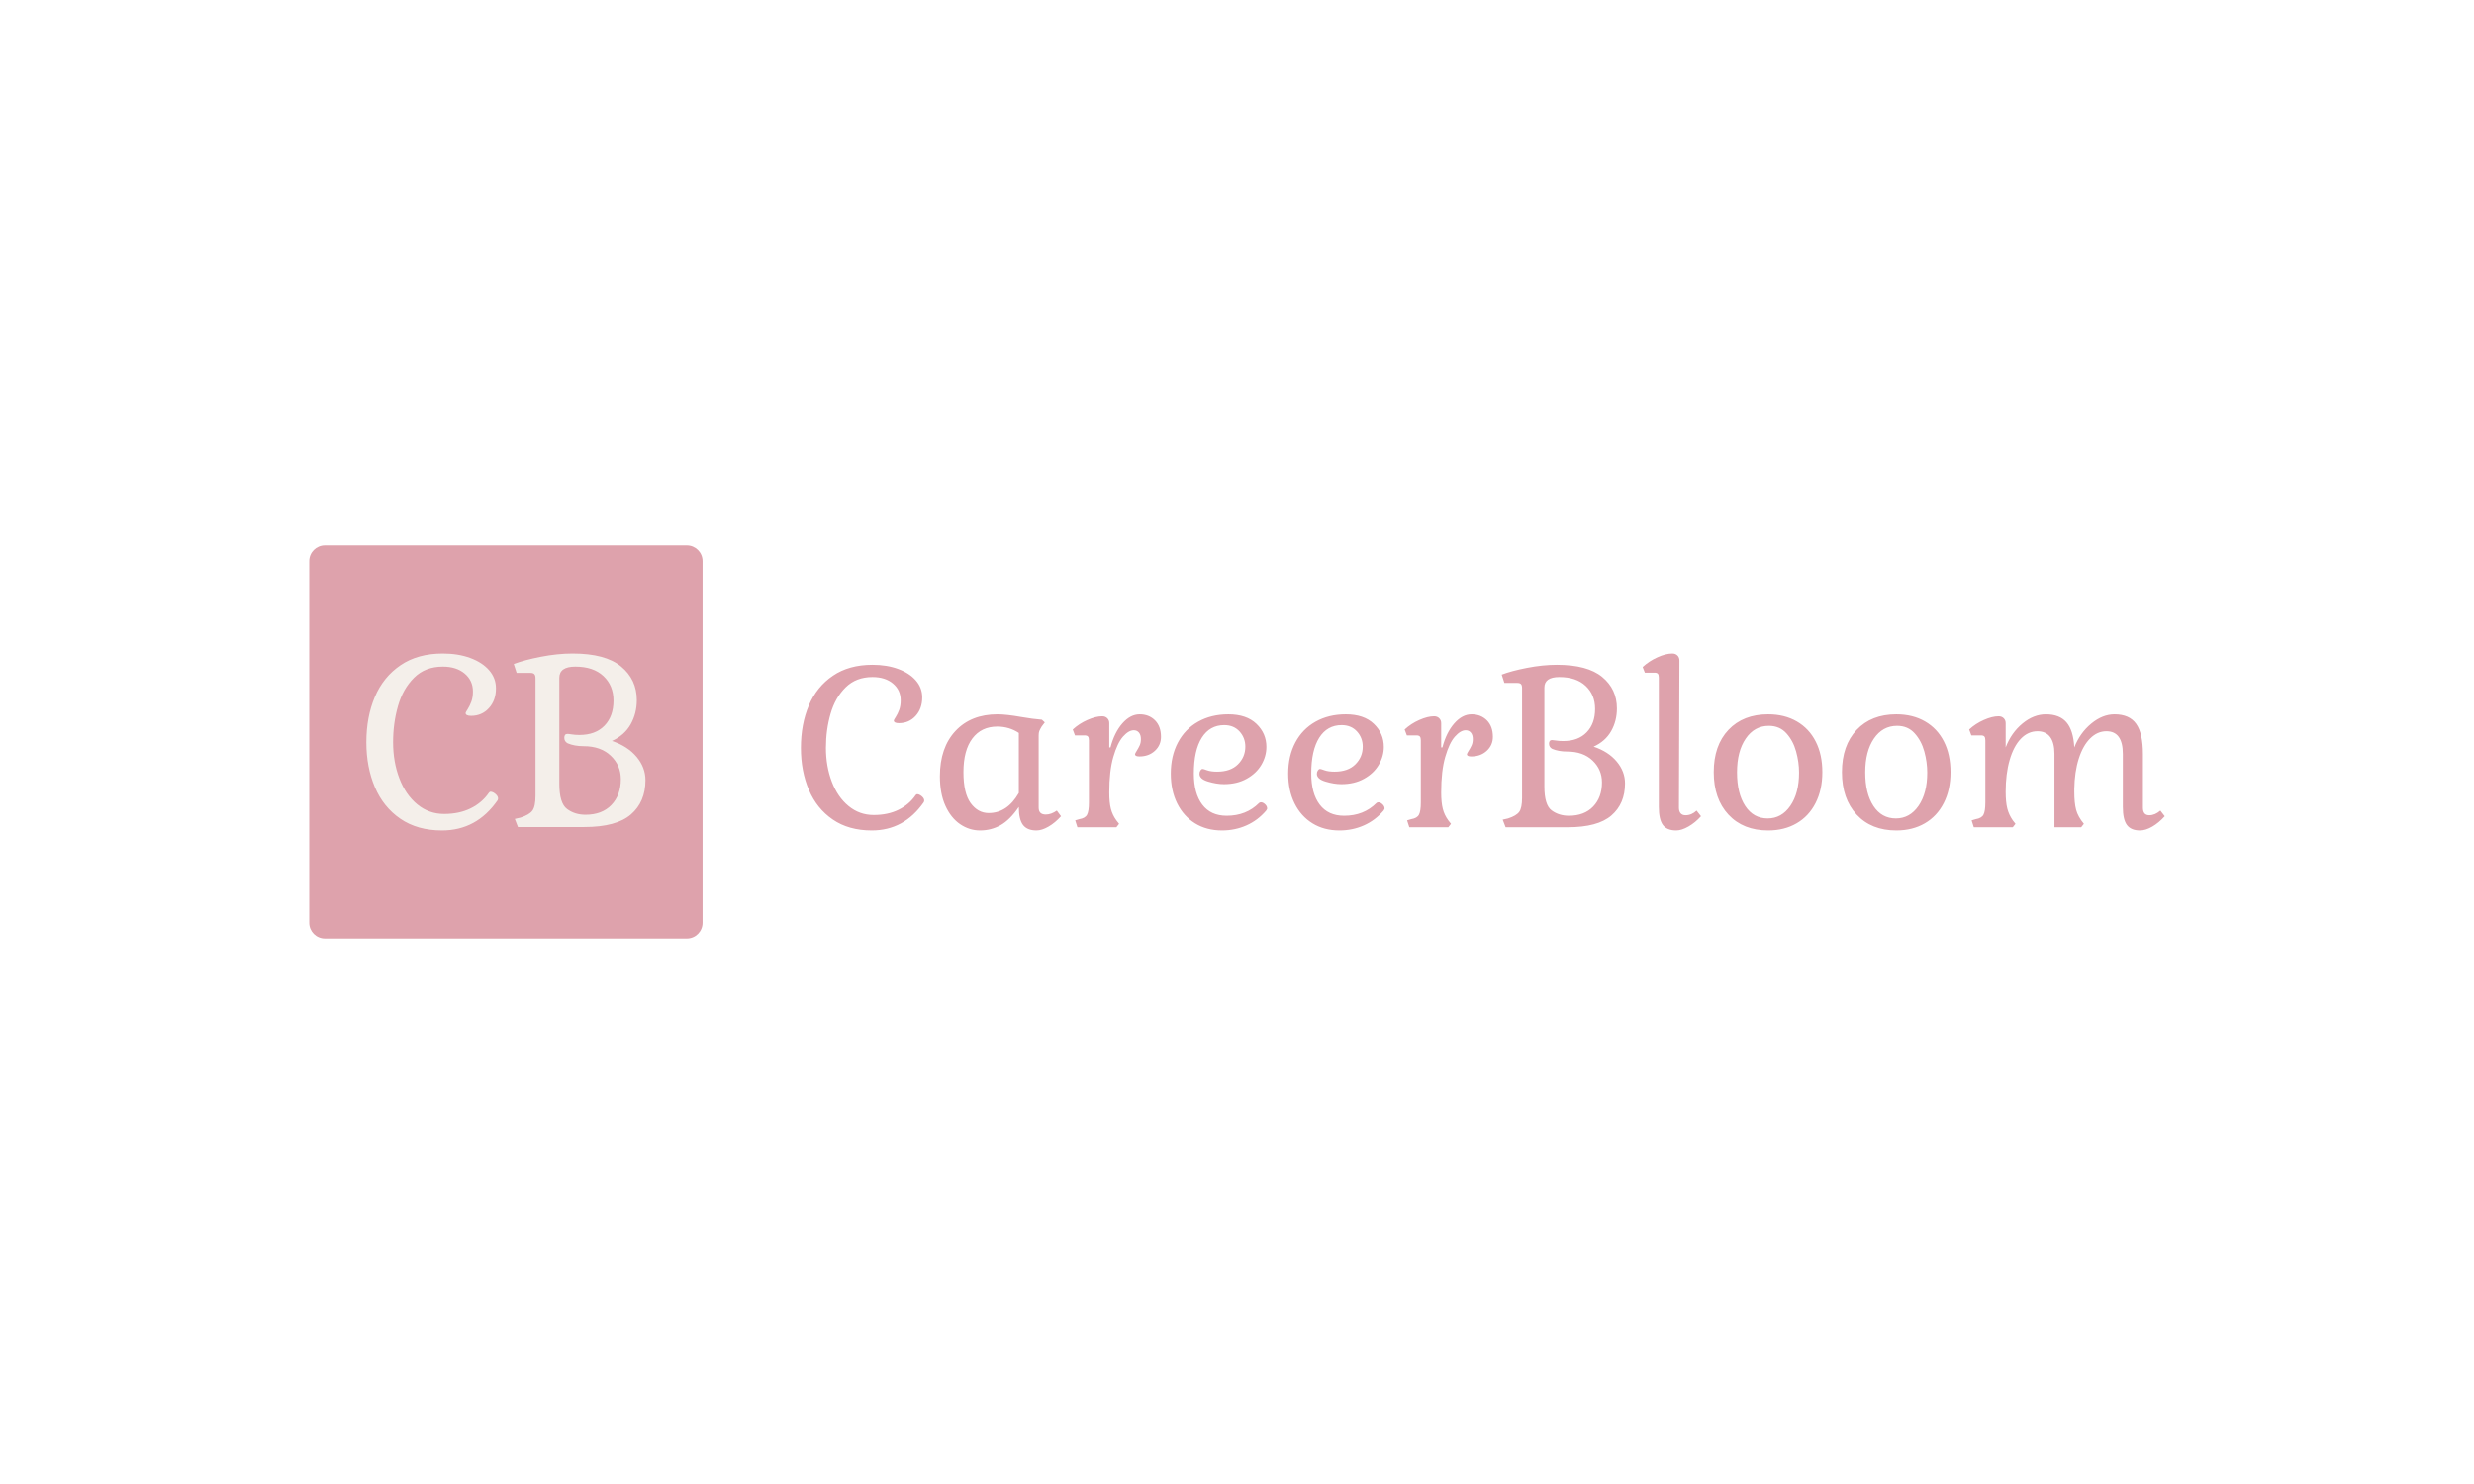
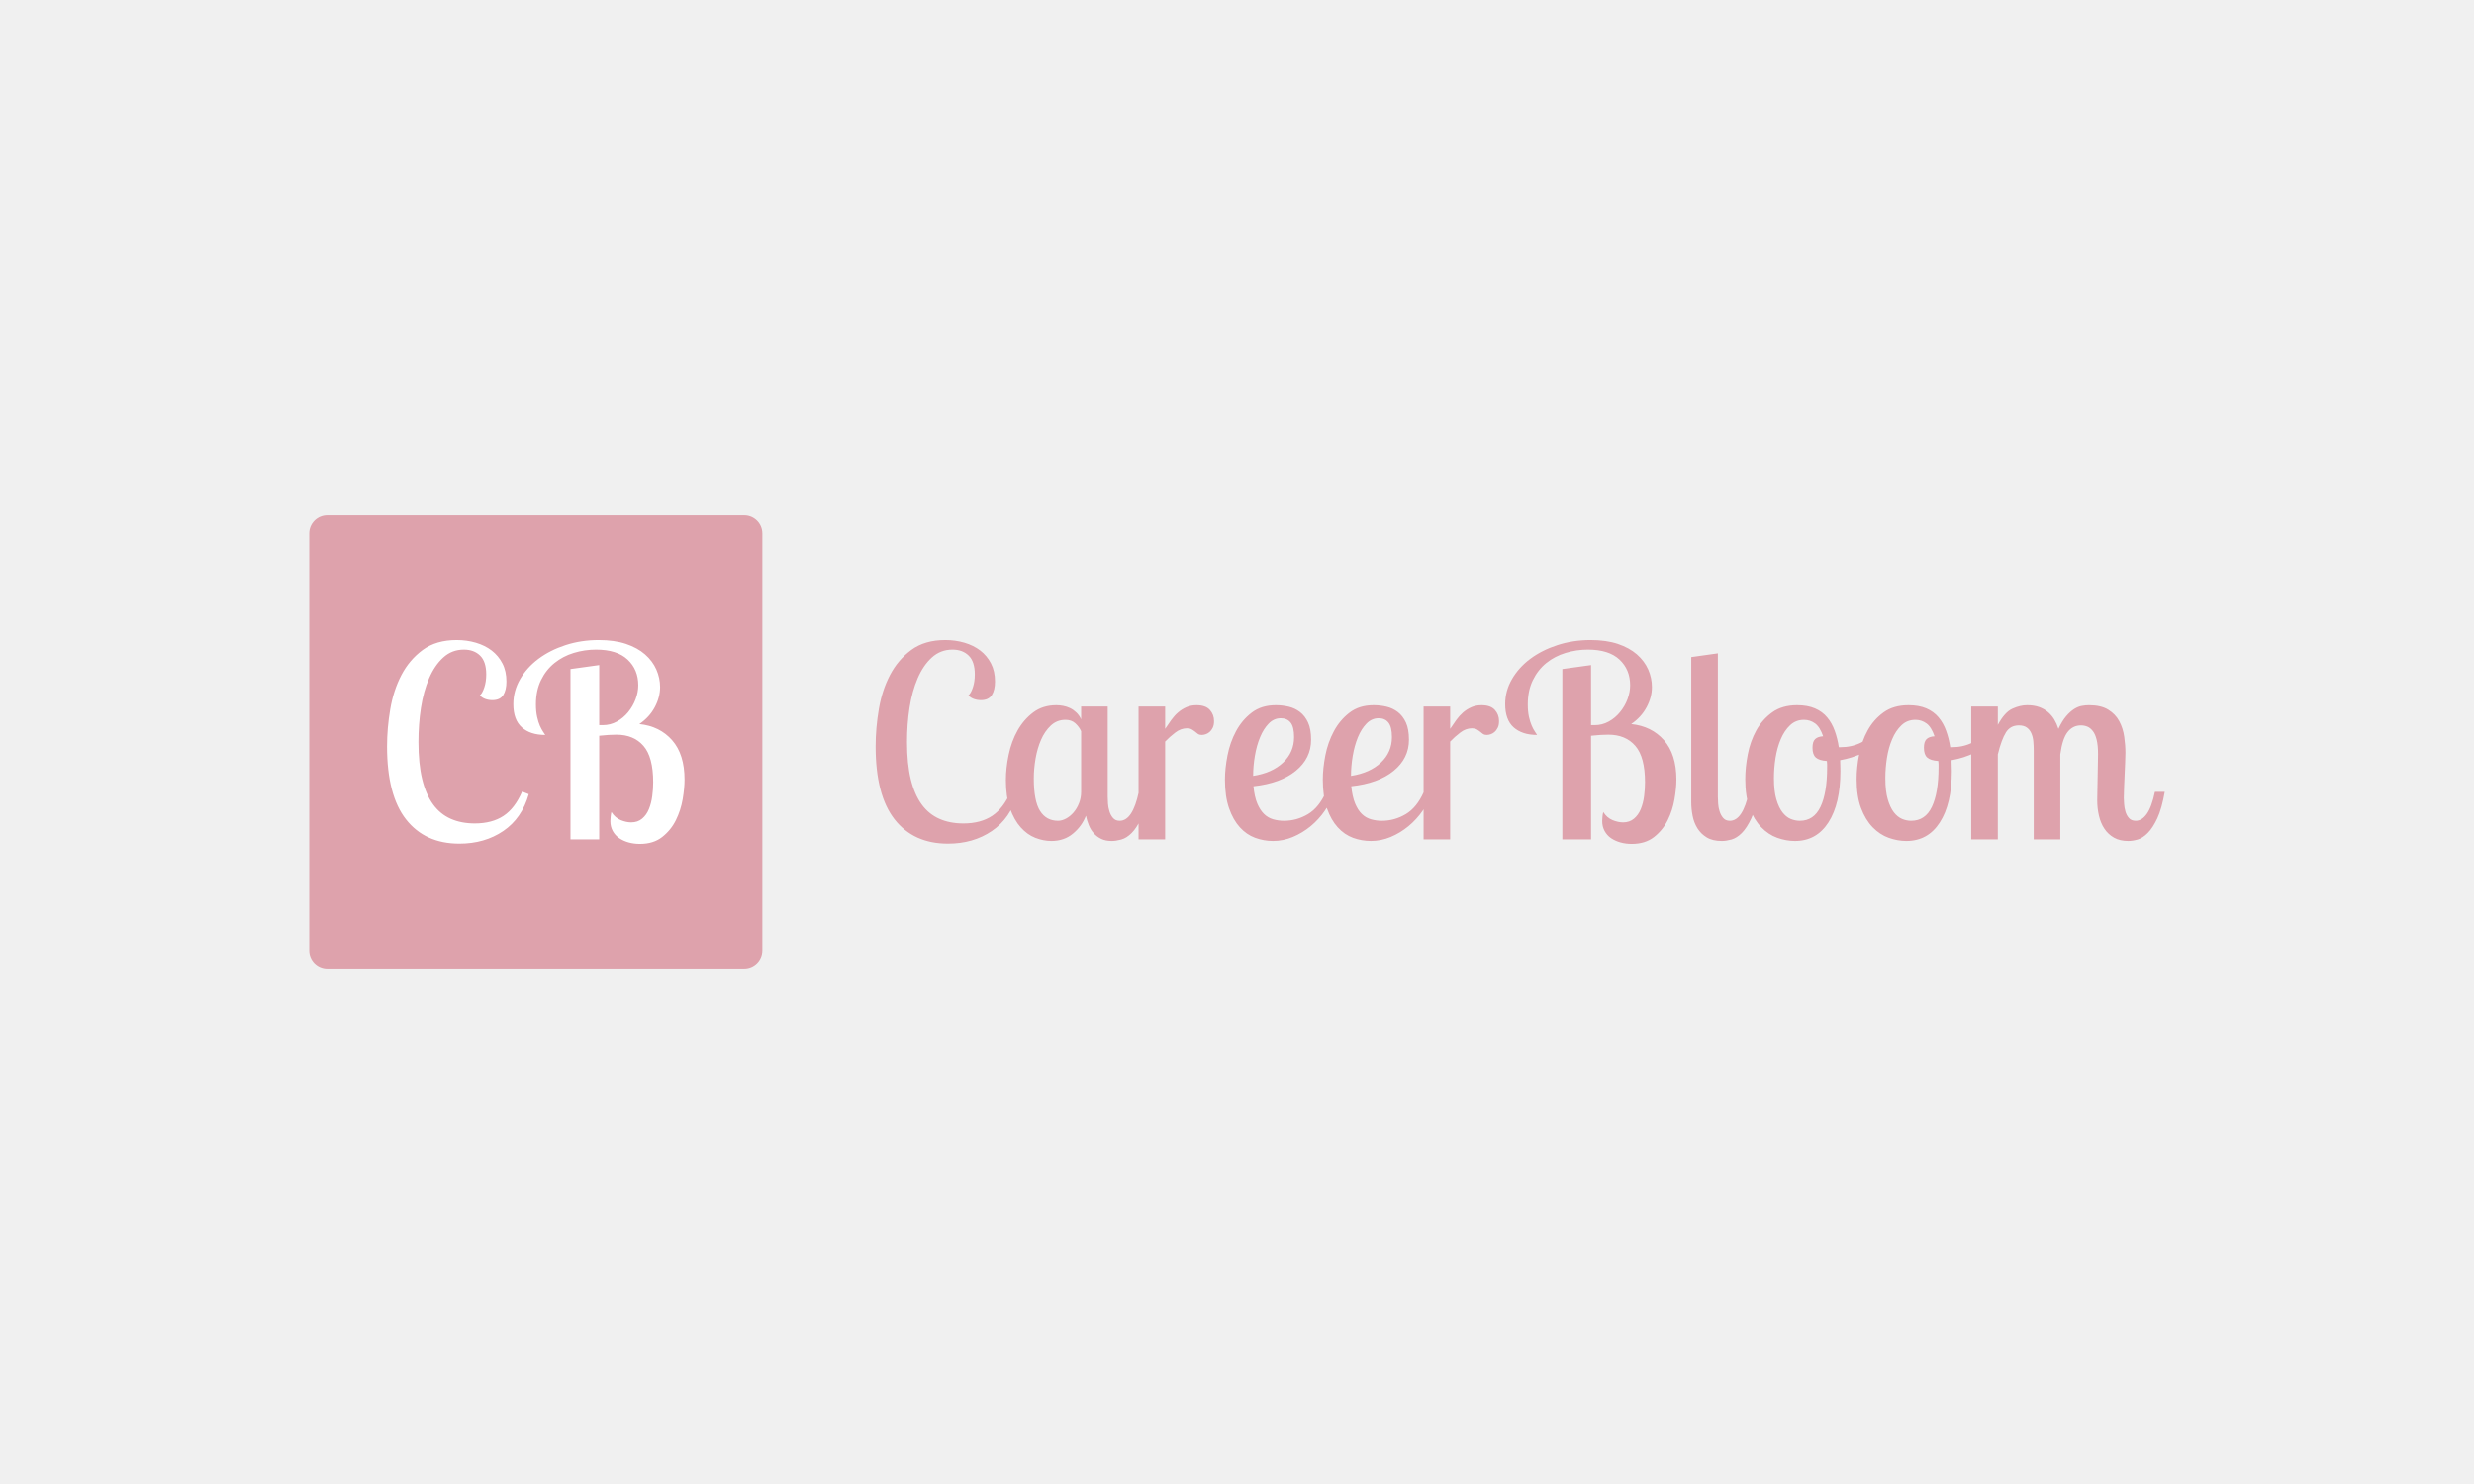
<svg xmlns="http://www.w3.org/2000/svg" version="1.1" width="100%" height="100%" viewBox="0 0 1000 600">
-   <rect width="1000" height="600" x="0" y="0" fill="#ffffff" />
+   <rect width="1000" height="600" x="0" y="0" fill="Transparent" />
  <g>
-     <rect width="333.333" height="333.333" rx="13.333" ry="13.333" y="284.305" fill="#dea2ac" transform="matrix(0.4769492,0,0,0.4769492,0,84.90959)" x="262.082" />
-     <path d="M374.61 525.971Q353.749 525.971 339.328 516.08Q324.907 506.22 317.697 489.242Q310.487 472.263 310.487 451.187L310.487 451.187Q310.487 429.679 317.697 412.701Q324.907 395.723 339.451 385.862Q353.995 375.971 375.288 375.971L375.288 375.971Q388.383 375.971 398.582 379.761Q408.782 383.521 414.544 390.176Q420.306 396.832 420.306 405.491L420.306 405.491Q420.306 415.69 414.328 422.253Q408.35 428.786 399.23 428.786L399.23 428.786Q394.577 428.786 394.577 426.351L394.577 426.351Q394.577 425.889 396.364 423.116Q398.12 420.343 399.476 416.707Q400.801 413.04 400.801 408.141L400.801 408.141Q400.801 398.835 393.806 392.949Q386.812 387.064 375.288 387.064L375.288 387.064Q360.405 387.064 350.976 396.401Q341.547 405.706 337.356 420.25Q333.135 434.763 333.135 451.187L333.135 451.187Q333.135 467.826 338.465 481.816Q343.765 495.774 353.656 503.878Q363.517 511.982 376.397 511.982L376.397 511.982Q389.246 511.982 398.921 507.206Q408.566 502.43 414.328 494.018L414.328 494.018Q415.006 493.124 415.653 493.124L415.653 493.124Q417.656 493.124 419.875 495.004Q422.093 496.883 422.093 498.886L422.093 498.886Q422.093 499.564 421.662 500.458L421.662 500.458Q403.913 525.971 374.61 525.971L374.61 525.971ZM438.948 523.075L436.298 516.203L441.167 515.094Q448.716 512.66 451.274 509.085Q453.831 505.542 453.831 496.452L453.831 496.452L453.831 397.048Q453.831 394.398 452.814 393.412Q451.828 392.395 449.61 392.395L449.61 392.395L437.839 392.395L435.405 384.846Q444.063 381.518 458.268 378.744Q472.442 375.971 485.322 375.971L485.322 375.971Q513.055 375.971 526.366 386.972Q539.677 397.941 539.677 415.474L539.677 415.474Q539.677 426.783 534.47 435.996Q529.262 445.209 518.601 450.078L518.601 450.078Q531.912 454.515 539.462 463.512Q547.011 472.479 547.011 483.356L547.011 483.356Q547.011 501.783 534.686 512.413Q522.36 523.075 495.09 523.075L495.09 523.075L438.948 523.075ZM496.2 512.66Q510.158 512.66 518.17 504.34Q526.15 496.021 526.15 482.463L526.15 482.463Q526.15 470.723 517.615 462.619Q509.049 454.515 494.628 454.515L494.628 454.515Q486.863 454.515 481.101 452.081L481.101 452.081Q478.235 450.54 478.235 447.428L478.235 447.428Q478.235 444.1 480.885 444.1L480.885 444.1Q481.995 444.1 484.645 444.531Q487.325 444.993 491.085 444.993L491.085 444.993Q504.612 444.993 512.284 437.105Q519.926 429.217 519.926 415.906L519.926 415.906Q519.926 403.056 511.391 395.076Q502.855 387.064 487.541 387.064L487.541 387.064Q474.014 387.064 474.014 396.616L474.014 396.616L474.014 486.253Q474.014 502.892 480.546 507.76Q487.11 512.66 496.2 512.66L496.2 512.66Z " fill="#f4efea" transform="matrix(0.4769492,0,0,0.4769492,0,84.90959)" />
-     <path d="M738.789 525.971Q719.257 525.971 705.754 516.71Q692.251 507.477 685.5 491.58Q678.749 475.683 678.749 455.948L678.749 455.948Q678.749 435.81 685.5 419.912Q692.251 404.015 705.869 394.783Q719.487 385.521 739.424 385.521L739.424 385.521Q751.686 385.521 761.236 389.07Q770.786 392.59 776.181 398.822Q781.576 405.054 781.576 413.161L781.576 413.161Q781.576 422.711 775.979 428.856Q770.382 434.973 761.842 434.973L761.842 434.973Q757.485 434.973 757.485 432.694L757.485 432.694Q757.485 432.261 759.159 429.664Q760.803 427.068 762.073 423.663Q763.313 420.23 763.313 415.642L763.313 415.642Q763.313 406.929 756.764 401.418Q750.215 395.908 739.424 395.908L739.424 395.908Q725.489 395.908 716.66 404.65Q707.831 413.363 703.908 426.981Q699.955 440.57 699.955 455.948L699.955 455.948Q699.955 471.528 704.946 484.627Q709.909 497.697 719.17 505.285Q728.403 512.873 740.463 512.873L740.463 512.873Q752.494 512.873 761.553 508.401Q770.584 503.929 775.979 496.052L775.979 496.052Q776.614 495.215 777.22 495.215L777.22 495.215Q779.095 495.215 781.172 496.975Q783.25 498.735 783.25 500.611L783.25 500.611Q783.25 501.245 782.846 502.082L782.846 502.082Q766.227 525.971 738.789 525.971L738.789 525.971ZM830.624 525.971Q821.478 525.971 813.688 520.663Q805.898 515.354 801.224 505.083Q796.55 494.811 796.55 480.039L796.55 480.039Q796.55 455.746 809.736 441.609Q822.921 427.5 845.367 427.5L845.367 427.5Q852.84 427.5 865.708 429.78L865.708 429.78Q875.287 431.453 882.961 432.059L882.961 432.059L885.442 434.338L882.759 437.887Q881.288 440.368 880.768 441.724Q880.249 443.08 880.249 445.36L880.249 445.36L880.249 506.641Q880.249 512.469 886.279 512.469L886.279 512.469Q890.867 512.469 895.627 509.122L895.627 509.122L899.176 513.911Q894.185 519.508 888.558 522.74Q882.961 525.971 878.403 525.971L878.403 525.971Q870.497 525.971 866.977 521.297Q863.429 516.623 863.429 506.006L863.429 506.006Q855.956 517.027 847.964 521.499Q839.972 525.971 830.624 525.971L830.624 525.971ZM837.895 511.199Q853.677 511.199 863.429 494.177L863.429 494.177L863.429 443.282Q855.321 437.887 845.165 437.887L845.165 437.887Q831.663 437.887 824.075 447.956Q816.487 458.025 816.487 476.519L816.487 476.519Q816.487 494.379 822.603 502.803Q828.749 511.199 837.895 511.199L837.895 511.199ZM913.082 523.259L911.207 517.431L914.756 516.392Q919.718 515.585 921.276 512.555Q922.834 509.555 922.834 502.284L922.834 502.284L922.834 449.514Q922.834 447.235 922.026 446.283Q921.19 445.36 919.112 445.36L919.112 445.36L911.005 445.36L909.13 440.368Q914.525 435.377 921.594 432.261Q928.662 429.145 934.058 429.145L934.058 429.145Q936.77 429.145 938.414 430.818Q940.088 432.492 940.088 434.973L940.088 434.973L940.088 455.544L941.126 455.544Q944.444 442.878 951.195 435.175Q957.947 427.5 965.852 427.5L965.852 427.5Q973.729 427.5 978.835 432.578Q983.913 437.685 983.913 446.6L983.913 446.6Q983.913 453.669 978.72 458.458Q973.527 463.219 965.65 463.219L965.65 463.219Q961.899 463.219 961.899 461.343L961.899 461.343Q961.899 460.738 963.342 458.458Q964.813 456.15 965.852 453.871Q966.891 451.592 966.891 448.476L966.891 448.476Q966.891 444.956 965.217 442.965Q963.573 441.003 960.861 441.003L960.861 441.003Q956.504 441.003 951.715 446.398Q946.954 451.794 943.521 463.652Q940.088 475.481 940.088 493.773L940.088 493.773Q940.088 502.284 941.444 507.564Q942.8 512.873 946.118 517.431L946.118 517.431L948.397 520.345L946.118 523.259L913.082 523.259ZM1035.644 525.971Q1022.546 525.971 1012.794 519.941Q1003.042 513.911 997.618 503.005Q992.223 492.099 992.223 477.76L992.223 477.76Q992.223 462.815 998.253 451.39Q1004.283 439.964 1015.391 433.732Q1026.498 427.5 1041.04 427.5L1041.04 427.5Q1056.418 427.5 1064.842 435.608Q1073.238 443.686 1073.238 455.111L1073.238 455.111Q1073.238 463.017 1068.997 470.287Q1064.727 477.558 1056.533 482.117Q1048.31 486.704 1037.318 486.704L1037.318 486.704Q1031.086 486.704 1023.815 484.511Q1016.545 482.347 1016.545 477.962L1016.545 477.962Q1016.545 476.317 1017.352 475.077Q1018.189 473.807 1019.228 473.807L1019.228 473.807Q1019.863 473.807 1023.065 474.961Q1026.296 476.116 1031.49 476.116L1031.49 476.116Q1042.915 476.116 1049.147 469.884Q1055.379 463.652 1055.379 454.91L1055.379 454.91Q1055.379 447.437 1050.503 442.042Q1045.627 436.646 1037.52 436.646L1037.52 436.646Q1025.258 436.646 1018.507 447.322Q1011.755 458.025 1011.755 477.76L1011.755 477.76Q1011.755 494.581 1018.91 504.044Q1026.095 513.507 1039.597 513.507L1039.597 513.507Q1056.216 513.507 1067.006 502.688L1067.006 502.688Q1067.641 502.082 1068.68 502.082L1068.68 502.082Q1070.324 502.082 1072.113 503.727Q1073.873 505.4 1073.873 507.275L1073.873 507.275Q1073.873 507.881 1073.44 508.401Q1073.036 508.92 1073.036 509.122L1073.036 509.122Q1065.968 517.431 1056.302 521.701Q1046.666 525.971 1035.644 525.971L1035.644 525.971ZM1135.154 525.971Q1122.055 525.971 1112.303 519.941Q1102.523 513.911 1097.127 503.005Q1091.732 492.099 1091.732 477.76L1091.732 477.76Q1091.732 462.815 1097.762 451.39Q1103.792 439.964 1114.9 433.732Q1126.008 427.5 1140.549 427.5L1140.549 427.5Q1155.927 427.5 1164.323 435.608Q1172.748 443.686 1172.748 455.111L1172.748 455.111Q1172.748 463.017 1168.478 470.287Q1164.236 477.558 1156.014 482.117Q1147.82 486.704 1136.798 486.704L1136.798 486.704Q1130.567 486.704 1123.296 484.511Q1116.025 482.347 1116.025 477.962L1116.025 477.962Q1116.025 476.317 1116.862 475.077Q1117.699 473.807 1118.737 473.807L1118.737 473.807Q1119.372 473.807 1122.575 474.961Q1125.806 476.116 1130.999 476.116L1130.999 476.116Q1142.425 476.116 1148.657 469.884Q1154.889 463.652 1154.889 454.91L1154.889 454.91Q1154.889 447.437 1150.013 442.042Q1145.108 436.646 1137.029 436.646L1137.029 436.646Q1124.767 436.646 1118.016 447.322Q1111.265 458.025 1111.265 477.76L1111.265 477.76Q1111.265 494.581 1118.42 504.044Q1125.604 513.507 1139.107 513.507L1139.107 513.507Q1155.725 513.507 1166.516 502.688L1166.516 502.688Q1167.15 502.082 1168.189 502.082L1168.189 502.082Q1169.834 502.082 1171.594 503.727Q1173.382 505.4 1173.382 507.275L1173.382 507.275Q1173.382 507.881 1172.95 508.401Q1172.546 508.92 1172.546 509.122L1172.546 509.122Q1165.477 517.431 1155.812 521.701Q1146.146 525.971 1135.154 525.971L1135.154 525.971ZM1194.358 523.259L1192.482 517.431L1196.002 516.392Q1200.994 515.585 1202.552 512.555Q1204.11 509.555 1204.11 502.284L1204.11 502.284L1204.11 449.514Q1204.11 447.235 1203.273 446.283Q1202.465 445.36 1200.388 445.36L1200.388 445.36L1192.28 445.36L1190.405 440.368Q1195.8 435.377 1202.869 432.261Q1209.938 429.145 1215.333 429.145L1215.333 429.145Q1218.045 429.145 1219.689 430.818Q1221.363 432.492 1221.363 434.973L1221.363 434.973L1221.363 455.544L1222.401 455.544Q1225.719 442.878 1232.471 435.175Q1239.222 427.5 1247.127 427.5L1247.127 427.5Q1255.004 427.5 1260.111 432.578Q1265.189 437.685 1265.189 446.6L1265.189 446.6Q1265.189 453.669 1259.995 458.458Q1254.802 463.219 1246.897 463.219L1246.897 463.219Q1243.175 463.219 1243.175 461.343L1243.175 461.343Q1243.175 460.738 1244.617 458.458Q1246.089 456.15 1247.127 453.871Q1248.166 451.592 1248.166 448.476L1248.166 448.476Q1248.166 444.956 1246.493 442.965Q1244.819 441.003 1242.136 441.003L1242.136 441.003Q1237.779 441.003 1232.99 446.398Q1228.201 451.794 1224.796 463.652Q1221.363 475.481 1221.363 493.773L1221.363 493.773Q1221.363 502.284 1222.719 507.564Q1224.046 512.873 1227.393 517.431L1227.393 517.431L1229.672 520.345L1227.393 523.259L1194.358 523.259ZM1275.979 523.259L1273.498 516.825L1278.056 515.787Q1285.125 513.507 1287.52 510.161Q1289.914 506.843 1289.914 498.331L1289.914 498.331L1289.914 405.256Q1289.914 402.774 1288.962 401.851Q1288.039 400.899 1285.962 400.899L1285.962 400.899L1274.94 400.899L1272.661 393.83Q1280.768 390.714 1294.069 388.118Q1307.37 385.521 1319.401 385.521L1319.401 385.521Q1345.367 385.521 1357.831 395.821Q1370.295 406.092 1370.295 422.509L1370.295 422.509Q1370.295 433.098 1365.419 441.724Q1360.543 450.351 1350.561 454.91L1350.561 454.91Q1363.025 459.064 1370.093 467.489Q1377.162 475.885 1377.162 486.069L1377.162 486.069Q1377.162 503.323 1365.621 513.276Q1354.11 523.259 1328.547 523.259L1328.547 523.259L1275.979 523.259ZM1329.586 513.507Q1342.684 513.507 1350.157 505.717Q1357.629 497.927 1357.629 485.233L1357.629 485.233Q1357.629 474.24 1349.637 466.652Q1341.646 459.064 1328.143 459.064L1328.143 459.064Q1320.872 459.064 1315.448 456.785L1315.448 456.785Q1312.765 455.342 1312.765 452.428L1312.765 452.428Q1312.765 449.312 1315.246 449.312L1315.246 449.312Q1316.285 449.312 1318.795 449.716Q1321.276 450.149 1324.796 450.149L1324.796 450.149Q1337.491 450.149 1344.646 442.763Q1351.801 435.377 1351.801 422.913L1351.801 422.913Q1351.801 410.882 1343.809 403.409Q1335.818 395.908 1321.478 395.908L1321.478 395.908Q1308.812 395.908 1308.812 404.852L1308.812 404.852L1308.812 488.781Q1308.812 504.361 1314.929 508.92Q1321.074 513.507 1329.586 513.507L1329.586 513.507ZM1420.584 525.971Q1412.678 525.971 1409.245 521.297Q1405.812 516.623 1405.812 506.006L1405.812 506.006L1405.812 396.341Q1405.812 394.061 1405.004 393.109Q1404.167 392.186 1402.09 392.186L1402.09 392.186L1393.983 392.186L1392.107 387.397Q1397.502 382.405 1404.571 379.203Q1411.64 375.971 1417.237 375.971L1417.237 375.971Q1419.949 375.971 1421.622 377.645Q1423.267 379.289 1423.267 382.001L1423.267 382.001L1422.863 506.641Q1422.863 509.757 1424.306 511.43Q1425.777 513.075 1428.46 513.075L1428.46 513.075Q1433.654 513.075 1437.808 509.122L1437.808 509.122L1441.559 513.911Q1436.77 519.307 1430.97 522.624Q1425.142 525.971 1420.584 525.971L1420.584 525.971ZM1498.483 525.971Q1477.277 525.971 1464.813 512.555Q1452.35 499.168 1452.35 476.519L1452.35 476.519Q1452.35 453.871 1464.813 440.686Q1477.277 427.5 1498.483 427.5L1498.483 427.5Q1512.39 427.5 1522.777 433.53Q1533.163 439.532 1538.76 450.553Q1544.386 461.574 1544.386 476.519L1544.386 476.519Q1544.386 491.465 1538.674 502.688Q1532.961 513.911 1522.575 519.941Q1512.188 525.971 1498.483 525.971L1498.483 525.971ZM1498.051 515.787Q1509.909 515.787 1517.266 505.083Q1524.652 494.379 1524.652 476.923L1524.652 476.923Q1524.652 468.008 1522.142 458.978Q1519.661 449.918 1513.948 443.6Q1508.235 437.252 1499.089 437.252L1499.089 437.252Q1486.827 437.252 1479.47 448.072Q1472.084 458.862 1472.084 476.721L1472.084 476.721Q1472.084 494.581 1479.037 505.198Q1486.019 515.787 1498.051 515.787L1498.051 515.787ZM1607.11 525.971Q1585.933 525.971 1573.469 512.555Q1561.005 499.168 1561.005 476.519L1561.005 476.519Q1561.005 453.871 1573.469 440.686Q1585.933 427.5 1607.11 427.5L1607.11 427.5Q1621.045 427.5 1631.432 433.53Q1641.819 439.532 1647.416 450.553Q1653.013 461.574 1653.013 476.519L1653.013 476.519Q1653.013 491.465 1647.3 502.688Q1641.588 513.911 1631.201 519.941Q1620.815 525.971 1607.11 525.971L1607.11 525.971ZM1606.706 515.787Q1618.535 515.787 1625.921 505.083Q1633.279 494.379 1633.279 476.923L1633.279 476.923Q1633.279 468.008 1630.797 458.978Q1628.316 449.918 1622.603 443.6Q1616.891 437.252 1607.745 437.252L1607.745 437.252Q1595.483 437.252 1588.097 448.072Q1580.74 458.862 1580.74 476.721L1580.74 476.721Q1580.74 494.581 1587.693 505.198Q1594.646 515.787 1606.706 515.787L1606.706 515.787ZM1813.602 525.971Q1805.927 525.971 1802.494 521.297Q1799.06 516.623 1799.06 506.006L1799.06 506.006L1799.06 461.141Q1799.06 441.84 1785.154 441.84L1785.154 441.84Q1777.451 441.84 1771.334 447.956Q1765.189 454.073 1761.669 465.21Q1758.149 476.317 1757.918 490.859L1757.918 490.859L1757.918 493.138Q1757.918 502.688 1759.476 508.516Q1761.034 514.315 1766.025 520.345L1766.025 520.345L1763.746 523.259L1741.097 523.259L1741.097 461.141Q1741.097 451.592 1737.462 446.716Q1733.827 441.84 1726.758 441.84L1726.758 441.84Q1718.68 441.84 1712.534 448.274Q1706.418 454.708 1703.1 466.335Q1699.753 477.962 1699.753 493.138L1699.753 493.138Q1699.753 501.851 1701.109 507.275Q1702.465 512.671 1705.783 517.431L1705.783 517.431L1708.062 520.345L1705.783 523.259L1672.748 523.259L1670.901 517.431L1674.421 516.392Q1679.412 515.585 1680.97 512.555Q1682.528 509.555 1682.528 502.284L1682.528 502.284L1682.528 449.514Q1682.528 447.235 1681.692 446.283Q1680.855 445.36 1678.778 445.36L1678.778 445.36L1670.67 445.36L1668.824 440.368Q1674.219 435.377 1681.288 432.261Q1688.328 429.145 1693.752 429.145L1693.752 429.145Q1696.435 429.145 1698.108 430.818Q1699.753 432.492 1699.753 434.973L1699.753 434.973L1699.753 455.544Q1704.542 443.08 1714.006 435.29Q1723.44 427.5 1733.827 427.5L1733.827 427.5Q1745.454 427.5 1751.282 434.252Q1757.11 441.003 1757.918 455.544L1757.918 455.544Q1762.707 443.282 1772.257 435.377Q1781.807 427.5 1791.992 427.5L1791.992 427.5Q1804.658 427.5 1810.37 435.608Q1816.083 443.686 1816.083 461.141L1816.083 461.141L1816.083 506.641Q1816.083 513.075 1821.507 513.075L1821.507 513.075Q1826.268 513.075 1830.855 509.122L1830.855 509.122L1834.577 513.911Q1829.586 519.508 1823.988 522.74Q1818.391 525.971 1813.602 525.971L1813.602 525.971Z " fill="#dea2ac" transform="matrix(0.4769492,0,0,0.4769492,0,84.90959)" />
+     <rect width="333.333" height="333.333" rx="13.333" ry="13.333" y="249.73" fill="#dea2ac" transform="matrix(0.5494321,0,0,0.5494321,0,71.21839)" x="227.508" />
+     <path d="M384.11 452.878L389 454.834Q383.92 472.626 370.229 481.916Q356.539 491.206 337.958 491.206L337.958 491.206Q312.723 491.206 298.733 473.414Q284.744 455.621 284.744 419.629L284.744 419.629Q284.744 406.129 287.107 392.248Q289.443 378.367 295.311 367.121Q301.178 355.875 311.066 348.622Q320.926 341.397 336.003 341.397L336.003 341.397Q343.418 341.397 350.074 343.352Q356.729 345.308 361.727 349.111Q366.698 352.941 369.632 358.619Q372.565 364.269 372.565 371.902L372.565 371.902Q372.565 378.177 370.229 381.871Q367.866 385.592 362.216 385.592L362.216 385.592Q359.472 385.592 357.028 384.723Q354.583 383.827 353.007 382.088L353.007 382.088Q354.773 380.703 356.24 376.411Q357.707 372.092 357.707 366.632L357.707 366.632Q357.707 357.233 353.197 352.833Q348.715 348.432 341.272 348.432L341.272 348.432Q332.471 348.432 326.115 354.218Q319.758 359.977 315.657 369.566Q311.555 379.155 309.681 391.27Q307.833 403.385 307.833 416.315L307.833 416.315Q307.833 432.342 310.577 443.696Q313.321 455.024 318.59 462.277Q323.86 469.502 331.602 472.925Q339.317 476.348 349.286 476.348L349.286 476.348Q361.999 476.348 370.419 470.779Q378.84 465.21 384.11 452.878L384.11 452.878ZM394.269 388.716L394.269 388.716Q394.269 394.013 395.166 397.925Q396.035 401.837 397.203 404.472Q398.398 407.106 399.458 408.682Q400.544 410.23 401.115 411.208L401.115 411.208Q390.168 411.208 383.92 405.64Q377.645 400.071 377.645 388.526L377.645 388.526Q377.645 378.747 382.643 370.136Q387.641 361.552 396.144 355.196Q404.646 348.84 416.082 345.118Q427.518 341.397 440.448 341.397L440.448 341.397Q451.966 341.397 460.495 344.222Q468.998 347.074 474.566 351.963Q480.135 356.853 482.879 363.101Q485.622 369.376 485.622 376.004L485.622 376.004Q485.622 383.447 481.711 390.781Q477.799 398.115 470.356 403.195L470.356 403.195Q485.432 404.77 494.505 415.12Q503.605 425.497 503.605 444.077L503.605 444.077Q503.605 450.324 502.247 458.447Q500.861 466.569 497.248 473.903Q493.636 481.237 487.171 486.317Q480.733 491.397 470.763 491.397L470.763 491.397Q466.444 491.397 462.533 490.337Q458.621 489.251 455.606 487.213Q452.564 485.149 450.798 481.916Q449.032 478.684 449.032 474.582L449.032 474.582Q449.032 473.414 449.25 471.349Q449.44 469.312 449.82 467.927L449.82 467.927Q452.564 472.246 456.665 473.903Q460.767 475.56 464.298 475.56L464.298 475.56Q469.188 475.56 472.42 472.816Q475.653 470.1 477.392 465.781Q479.157 461.489 479.836 456.301Q480.543 451.112 480.543 446.033L480.543 446.033Q480.543 427.452 473.398 419.249Q466.254 411.018 453.541 411.018L453.541 411.018Q451.205 411.018 447.674 411.208Q444.143 411.426 440.829 411.806L440.829 411.806L440.829 488.083L419.695 488.083L419.695 362.72L440.829 359.787L440.829 403.983L443.572 403.983Q449.032 403.983 453.84 401.348Q458.621 398.713 462.152 394.394Q465.657 390.102 467.612 384.913Q469.568 379.725 469.568 374.645L469.568 374.645Q469.568 363.101 461.745 355.766Q453.922 348.432 438.493 348.432L438.493 348.432Q430.072 348.432 422.058 350.877Q414.045 353.322 407.879 358.32Q401.712 363.291 397.991 370.924Q394.269 378.557 394.269 388.716Z " fill="#ffffff" transform="matrix(0.5494321,0,0,0.5494321,0,71.21839)" />
+     <path d="M743.541 452.878L748.43 454.834Q743.35 472.626 729.66 481.916Q715.969 491.206 697.389 491.206L697.389 491.206Q672.153 491.206 658.164 473.414Q644.174 455.621 644.174 419.629L644.174 419.629Q644.174 406.129 646.538 392.248Q648.874 378.367 654.741 367.121Q660.609 355.875 670.496 348.622Q680.357 341.397 695.433 341.397L695.433 341.397Q702.849 341.397 709.504 343.352Q716.159 345.308 721.157 349.111Q726.128 352.941 729.062 358.619Q731.996 364.269 731.996 371.902L731.996 371.902Q731.996 378.177 729.66 381.871Q727.296 385.592 721.646 385.592L721.646 385.592Q718.903 385.592 716.458 384.723Q714.013 383.827 712.438 382.088L712.438 382.088Q714.203 380.703 715.67 376.411Q717.137 372.092 717.137 366.632L717.137 366.632Q717.137 357.233 712.628 352.833Q708.146 348.432 700.703 348.432L700.703 348.432Q691.902 348.432 685.545 354.218Q679.189 359.977 675.087 369.566Q670.985 379.155 669.111 391.27Q667.264 403.385 667.264 416.315L667.264 416.315Q667.264 432.342 670.007 443.696Q672.751 455.024 678.021 462.277Q683.291 469.502 691.032 472.925Q698.747 476.348 708.716 476.348L708.716 476.348Q721.429 476.348 729.85 470.779Q738.271 465.21 743.541 452.878L743.541 452.878ZM795.37 390.292L814.928 390.292L814.928 456.79Q814.928 458.745 815.118 461.679Q815.308 464.613 816.204 467.438Q817.074 470.29 818.839 472.327Q820.605 474.392 823.729 474.392L823.729 474.392Q833.318 474.392 837.8 453.068L837.8 453.068L845.053 453.068Q842.907 465.401 839.566 472.545Q836.252 479.662 832.53 483.383Q828.809 487.105 824.897 488.191Q820.985 489.251 817.861 489.251L817.861 489.251Q813.352 489.251 810.147 487.702Q806.914 486.127 804.66 483.573Q802.405 481.047 801.047 477.706Q799.662 474.392 798.901 470.67L798.901 470.67Q795.967 478.303 789.393 483.791Q782.847 489.251 773.475 489.251L773.475 489.251Q767.608 489.251 761.632 486.914Q755.656 484.551 750.875 479.173Q746.094 473.794 743.052 465.292Q740.009 456.79 740.009 444.457L740.009 444.457Q740.009 435.466 742.074 425.687Q744.138 415.908 748.62 407.894Q753.129 399.881 760.165 394.584Q767.2 389.314 777.17 389.314L777.17 389.314Q779.533 389.314 782.168 389.803Q784.803 390.292 787.248 391.46Q789.692 392.628 791.838 394.692Q794.011 396.757 795.37 399.691L795.37 399.691L795.37 390.292ZM778.365 474.392L778.365 474.392Q781.299 474.392 784.314 472.735Q787.356 471.078 789.801 468.226Q792.246 465.401 793.794 461.489Q795.37 457.577 795.37 453.068L795.37 453.068L795.37 408.492Q794.011 405.341 791.159 402.706Q788.334 400.071 783.825 400.071L783.825 400.071Q777.577 400.071 773.068 404.281Q768.586 408.492 765.842 414.848Q763.099 421.205 761.822 428.729Q760.545 436.253 760.545 443.099L760.545 443.099Q760.545 459.913 765.163 467.166Q769.754 474.392 778.365 474.392ZM837.61 390.292L857.168 390.292L857.168 406.726Q859.531 403.195 861.759 400.071Q864.013 396.947 866.757 394.584Q869.5 392.248 872.814 390.781Q876.156 389.314 880.257 389.314L880.257 389.314Q886.912 389.314 890.036 392.737Q893.16 396.159 893.16 401.049L893.16 401.049Q893.16 403.983 892.182 405.938Q891.204 407.894 889.846 409.062Q888.461 410.23 886.912 410.719Q885.337 411.208 884.169 411.208L884.169 411.208Q882.403 411.208 881.317 410.448Q880.257 409.66 879.171 408.763Q878.111 407.894 876.726 407.106Q875.368 406.319 873.222 406.319L873.222 406.319Q868.713 406.319 864.611 409.47Q860.509 412.594 857.168 416.098L857.168 416.098L857.168 488.083L837.61 488.083L837.61 390.292ZM964.547 414.74L964.547 414.74Q964.547 428.43 953.301 437.612Q942.056 446.82 922.117 448.966L922.117 448.966Q922.878 456.79 924.942 461.679Q927.007 466.569 929.94 469.394Q932.874 472.246 936.677 473.305Q940.48 474.392 944.609 474.392L944.609 474.392Q953.981 474.392 962.211 469.502Q970.415 464.613 975.495 453.068L975.495 453.068L981.769 453.068Q979.216 460.321 974.707 466.867Q970.225 473.414 964.167 478.412Q958.082 483.383 951.047 486.317Q944.011 489.251 936.568 489.251L936.568 489.251Q929.723 489.251 923.367 486.914Q917.01 484.551 912.121 479.173Q907.231 473.794 904.216 465.21Q901.174 456.599 901.174 444.077L901.174 444.077Q901.174 435.873 903.048 426.284Q904.895 416.695 909.296 408.492Q913.696 400.261 920.84 394.801Q927.985 389.314 938.524 389.314L938.524 389.314Q943.414 389.314 948.032 390.401Q952.622 391.46 956.344 394.312Q960.038 397.137 962.293 402.027Q964.547 406.916 964.547 414.74ZM921.9 441.333L921.9 441.333Q935.808 439.187 943.903 431.554Q952.025 423.921 952.025 412.784L952.025 412.784Q952.025 405.341 949.499 402.135Q946.945 398.903 942.246 398.903L942.246 398.903Q937.166 398.903 933.363 402.815Q929.533 406.726 927.007 412.892Q924.453 419.031 923.177 426.583Q921.9 434.108 921.9 441.333ZM1036.532 414.74L1036.532 414.74Q1036.532 428.43 1025.286 437.612Q1014.04 446.82 994.075 448.966L994.075 448.966Q994.863 456.79 996.927 461.679Q998.964 466.569 1001.898 469.394Q1004.832 472.246 1008.662 473.305Q1012.465 474.392 1016.567 474.392L1016.567 474.392Q1025.965 474.392 1034.169 469.502Q1042.4 464.613 1047.479 453.068L1047.479 453.068L1053.727 453.068Q1051.201 460.321 1046.692 466.867Q1042.182 473.414 1036.125 478.412Q1030.067 483.383 1023.032 486.317Q1015.996 489.251 1008.553 489.251L1008.553 489.251Q1001.708 489.251 995.351 486.914Q988.995 484.551 984.106 479.173Q979.216 473.794 976.174 465.21Q973.158 456.599 973.158 444.077L973.158 444.077Q973.158 435.873 975.006 426.284Q976.88 416.695 981.28 408.492Q985.681 400.261 992.798 394.801Q999.942 389.314 1010.509 389.314L1010.509 389.314Q1015.399 389.314 1019.989 390.401Q1024.58 391.46 1028.301 394.312Q1032.023 397.137 1034.278 402.027Q1036.532 406.916 1036.532 414.74ZM993.885 441.333L993.885 441.333Q1007.765 439.187 1015.887 431.554Q1024.01 423.921 1024.01 412.784L1024.01 412.784Q1024.01 405.341 1021.456 402.135Q1018.93 398.903 1014.23 398.903L1014.23 398.903Q1009.151 398.903 1005.321 402.815Q1001.518 406.726 998.964 412.892Q996.438 419.031 995.161 426.583Q993.885 434.108 993.885 441.333ZM1047.289 390.292L1066.847 390.292L1066.847 406.726Q1069.183 403.195 1071.438 400.071Q1073.693 396.947 1076.409 394.584Q1079.153 392.248 1082.494 390.781Q1085.808 389.314 1089.91 389.314L1089.91 389.314Q1096.565 389.314 1099.689 392.737Q1102.813 396.159 1102.813 401.049L1102.813 401.049Q1102.813 403.983 1101.835 405.938Q1100.857 407.894 1099.498 409.062Q1098.14 410.23 1096.565 410.719Q1094.989 411.208 1093.821 411.208L1093.821 411.208Q1092.056 411.208 1090.996 410.448Q1089.91 409.66 1088.85 408.763Q1087.764 407.894 1086.405 407.106Q1085.02 406.319 1082.874 406.319L1082.874 406.319Q1078.365 406.319 1074.263 409.47Q1070.161 412.594 1066.847 416.098L1066.847 416.098L1066.847 488.083L1047.289 488.083L1047.289 390.292ZM1123.946 388.716L1123.946 388.716Q1123.946 394.013 1124.815 397.925Q1125.712 401.837 1126.88 404.472Q1128.048 407.106 1129.134 408.682Q1130.194 410.23 1130.792 411.208L1130.792 411.208Q1119.844 411.208 1113.569 405.64Q1107.322 400.071 1107.322 388.526L1107.322 388.526Q1107.322 378.747 1112.32 370.136Q1117.291 361.552 1125.793 355.196Q1134.323 348.84 1145.759 345.118Q1157.195 341.397 1170.098 341.397L1170.098 341.397Q1181.643 341.397 1190.145 344.222Q1198.647 347.074 1204.243 351.963Q1209.812 356.853 1212.555 363.101Q1215.272 369.376 1215.272 376.004L1215.272 376.004Q1215.272 383.447 1211.36 390.781Q1207.449 398.115 1200.033 403.195L1200.033 403.195Q1215.082 404.77 1224.182 415.12Q1233.282 425.497 1233.282 444.077L1233.282 444.077Q1233.282 450.324 1231.896 458.447Q1230.538 466.569 1226.925 473.903Q1223.312 481.237 1216.847 486.317Q1210.382 491.397 1200.413 491.397L1200.413 491.397Q1196.121 491.397 1192.209 490.337Q1188.298 489.251 1185.255 487.213Q1182.24 485.149 1180.475 481.916Q1178.709 478.684 1178.709 474.582L1178.709 474.582Q1178.709 473.414 1178.899 471.349Q1179.089 469.312 1179.497 467.927L1179.497 467.927Q1182.24 472.246 1186.342 473.903Q1190.444 475.56 1193.975 475.56L1193.975 475.56Q1198.865 475.56 1202.07 472.816Q1205.303 470.1 1207.068 465.781Q1208.834 461.489 1209.513 456.301Q1210.192 451.112 1210.192 446.033L1210.192 446.033Q1210.192 427.452 1203.048 419.249Q1195.931 411.018 1183.218 411.018L1183.218 411.018Q1180.855 411.018 1177.351 411.208Q1173.819 411.426 1170.505 411.806L1170.505 411.806L1170.505 488.083L1149.372 488.083L1149.372 362.72L1170.505 359.787L1170.505 403.983L1173.222 403.983Q1178.709 403.983 1183.49 401.348Q1188.298 398.713 1191.802 394.394Q1195.333 390.102 1197.289 384.913Q1199.245 379.725 1199.245 374.645L1199.245 374.645Q1199.245 363.101 1191.422 355.766Q1183.598 348.432 1168.142 348.432L1168.142 348.432Q1159.748 348.432 1151.708 350.877Q1143.694 353.322 1137.528 358.32Q1131.389 363.291 1127.668 370.924Q1123.946 378.557 1123.946 388.716ZM1244.229 353.919L1263.787 351.176L1263.787 456.79Q1263.787 458.745 1263.977 461.679Q1264.167 464.613 1265.063 467.438Q1265.933 470.29 1267.698 472.327Q1269.464 474.392 1272.588 474.392L1272.588 474.392Q1282.177 474.392 1286.659 453.068L1286.659 453.068L1293.912 453.068Q1291.766 465.401 1288.425 472.545Q1285.111 479.662 1281.389 483.383Q1277.668 487.105 1273.756 488.191Q1269.844 489.251 1266.721 489.251L1266.721 489.251Q1259.875 489.251 1255.583 486.616Q1251.264 483.981 1248.738 479.879Q1246.184 475.75 1245.207 470.67Q1244.229 465.591 1244.229 460.891L1244.229 460.891L1244.229 353.919ZM1322.081 389.314L1322.081 389.314Q1329.687 389.314 1335.174 391.65Q1340.661 394.013 1344.165 398.224Q1347.697 402.407 1349.734 408.084Q1351.798 413.762 1352.776 420.227L1352.776 420.227L1353.944 420.227Q1362.175 420.227 1369.02 416.886Q1375.866 413.571 1380.755 408.492L1380.755 408.492L1383.689 413.762Q1379.777 420.009 1371.248 424.138Q1362.745 428.24 1353.754 429.788L1353.754 429.788Q1353.754 431.744 1353.863 433.7Q1353.944 435.656 1353.944 437.829L1353.944 437.829Q1353.944 461.869 1345.143 475.56Q1336.342 489.251 1320.505 489.251L1320.505 489.251Q1314.04 489.251 1307.494 486.914Q1300.947 484.551 1295.677 479.091Q1290.38 473.604 1287.148 464.993Q1283.943 456.409 1283.943 443.696L1283.943 443.696Q1283.943 435.085 1285.79 425.497Q1287.637 415.908 1292.037 407.894Q1296.438 399.881 1303.772 394.584Q1311.107 389.314 1322.081 389.314ZM1324.037 474.392L1324.037 474.392Q1334.386 474.392 1339.276 464.124Q1344.165 453.856 1344.165 435.085L1344.165 435.085Q1344.165 433.917 1344.165 432.722Q1344.165 431.554 1343.975 430.386L1343.975 430.386Q1338.298 430.006 1335.853 427.833Q1333.408 425.687 1333.408 420.607L1333.408 420.607Q1333.408 416.098 1335.364 414.251Q1337.32 412.403 1341.232 412.186L1341.232 412.186Q1338.895 405.341 1335.283 402.706Q1331.643 400.071 1327.161 400.071L1327.161 400.071Q1321.103 400.071 1316.893 404.091Q1312.682 408.084 1310.047 414.359Q1307.412 420.607 1306.217 428.131Q1305.049 435.656 1305.049 442.909L1305.049 442.909Q1305.049 452.498 1306.815 458.555Q1308.58 464.613 1311.324 468.144Q1314.04 471.648 1317.381 473.034Q1320.696 474.392 1324.037 474.392ZM1404.008 389.314L1404.008 389.314Q1411.641 389.314 1417.128 391.65Q1422.588 394.013 1426.119 398.224Q1429.651 402.407 1431.688 408.084Q1433.752 413.762 1434.73 420.227L1434.73 420.227L1435.898 420.227Q1444.102 420.227 1450.947 416.886Q1457.793 413.571 1462.682 408.492L1462.682 408.492L1465.616 413.762Q1461.704 420.009 1453.202 424.138Q1444.699 428.24 1435.708 429.788L1435.708 429.788Q1435.708 431.744 1435.79 433.7Q1435.898 435.656 1435.898 437.829L1435.898 437.829Q1435.898 461.869 1427.097 475.56Q1418.296 489.251 1402.459 489.251L1402.459 489.251Q1395.994 489.251 1389.448 486.914Q1382.901 484.551 1377.604 479.091Q1372.334 473.604 1369.102 464.993Q1365.869 456.409 1365.869 443.696L1365.869 443.696Q1365.869 435.085 1367.744 425.497Q1369.591 415.908 1373.991 407.894Q1378.392 399.881 1385.726 394.584Q1393.061 389.314 1404.008 389.314ZM1405.964 474.392L1405.964 474.392Q1416.34 474.392 1421.23 464.124Q1426.119 453.856 1426.119 435.085L1426.119 435.085Q1426.119 433.917 1426.119 432.722Q1426.119 431.554 1425.929 430.386L1425.929 430.386Q1420.252 430.006 1417.807 427.833Q1415.362 425.687 1415.362 420.607L1415.362 420.607Q1415.362 416.098 1417.318 414.251Q1419.274 412.403 1423.186 412.186L1423.186 412.186Q1420.849 405.341 1417.209 402.706Q1413.597 400.071 1409.115 400.071L1409.115 400.071Q1403.03 400.071 1398.847 404.091Q1394.636 408.084 1392.001 414.359Q1389.339 420.607 1388.171 428.131Q1387.003 435.656 1387.003 442.909L1387.003 442.909Q1387.003 452.498 1388.769 458.555Q1390.534 464.613 1393.251 468.144Q1395.994 471.648 1399.335 473.034Q1402.65 474.392 1405.964 474.392ZM1450.187 390.292L1469.745 390.292L1469.745 403.792Q1474.824 394.394 1480.502 391.867Q1486.152 389.314 1491.259 389.314L1491.259 389.314Q1496.338 389.314 1500.141 390.672Q1503.971 392.058 1506.688 394.394Q1509.431 396.757 1511.306 399.881Q1513.153 403.005 1514.321 406.726L1514.321 406.726Q1517.065 400.859 1519.998 397.436Q1522.932 394.013 1525.866 392.139Q1528.799 390.292 1531.624 389.803Q1534.477 389.314 1536.813 389.314L1536.813 389.314Q1545.614 389.314 1550.992 392.628Q1556.371 395.969 1559.115 401.158Q1561.858 406.319 1562.727 412.485Q1563.624 418.651 1563.624 424.328L1563.624 424.328Q1563.624 427.833 1563.406 432.043Q1563.216 436.253 1563.026 440.654Q1562.836 445.055 1562.646 449.455Q1562.429 453.856 1562.429 457.577L1562.429 457.577Q1562.429 459.126 1562.646 461.978Q1562.836 464.803 1563.624 467.546Q1564.384 470.29 1566.15 472.327Q1567.916 474.392 1571.23 474.392L1571.23 474.392Q1575.739 474.392 1579.352 469.312Q1582.965 464.232 1585.328 453.068L1585.328 453.068L1592.554 453.068Q1590.408 465.401 1587.094 472.545Q1583.752 479.662 1580.031 483.383Q1576.337 487.105 1572.615 488.191Q1568.894 489.251 1565.77 489.251L1565.77 489.251Q1559.495 489.251 1555.203 486.806Q1550.911 484.361 1548.167 480.259Q1545.424 476.158 1544.147 470.67Q1542.87 465.21 1542.87 459.343L1542.87 459.343Q1542.87 457.577 1542.979 452.769Q1543.088 447.988 1543.169 442.501Q1543.278 437.041 1543.359 432.152Q1543.468 427.262 1543.468 425.306L1543.468 425.306Q1543.468 419.031 1542.49 414.93Q1541.512 410.828 1539.747 408.492Q1537.981 406.129 1535.753 405.151Q1533.499 404.173 1530.945 404.173L1530.945 404.173Q1524.888 404.173 1521.085 409.062Q1517.255 413.952 1515.706 425.497L1515.706 425.497L1515.706 488.083L1496.148 488.083L1496.148 422.753Q1496.148 419.249 1495.849 415.908Q1495.551 412.594 1494.383 409.959Q1493.215 407.297 1491.041 405.748Q1488.895 404.173 1485.174 404.173L1485.174 404.173Q1478.926 404.173 1475.694 409.361Q1472.461 414.549 1469.745 425.497L1469.745 425.497L1469.745 488.083L1450.187 488.083L1450.187 390.292Z " fill="#dea2ac" transform="matrix(0.5494321,0,0,0.5494321,0,71.21839)" />
  </g>
</svg>
